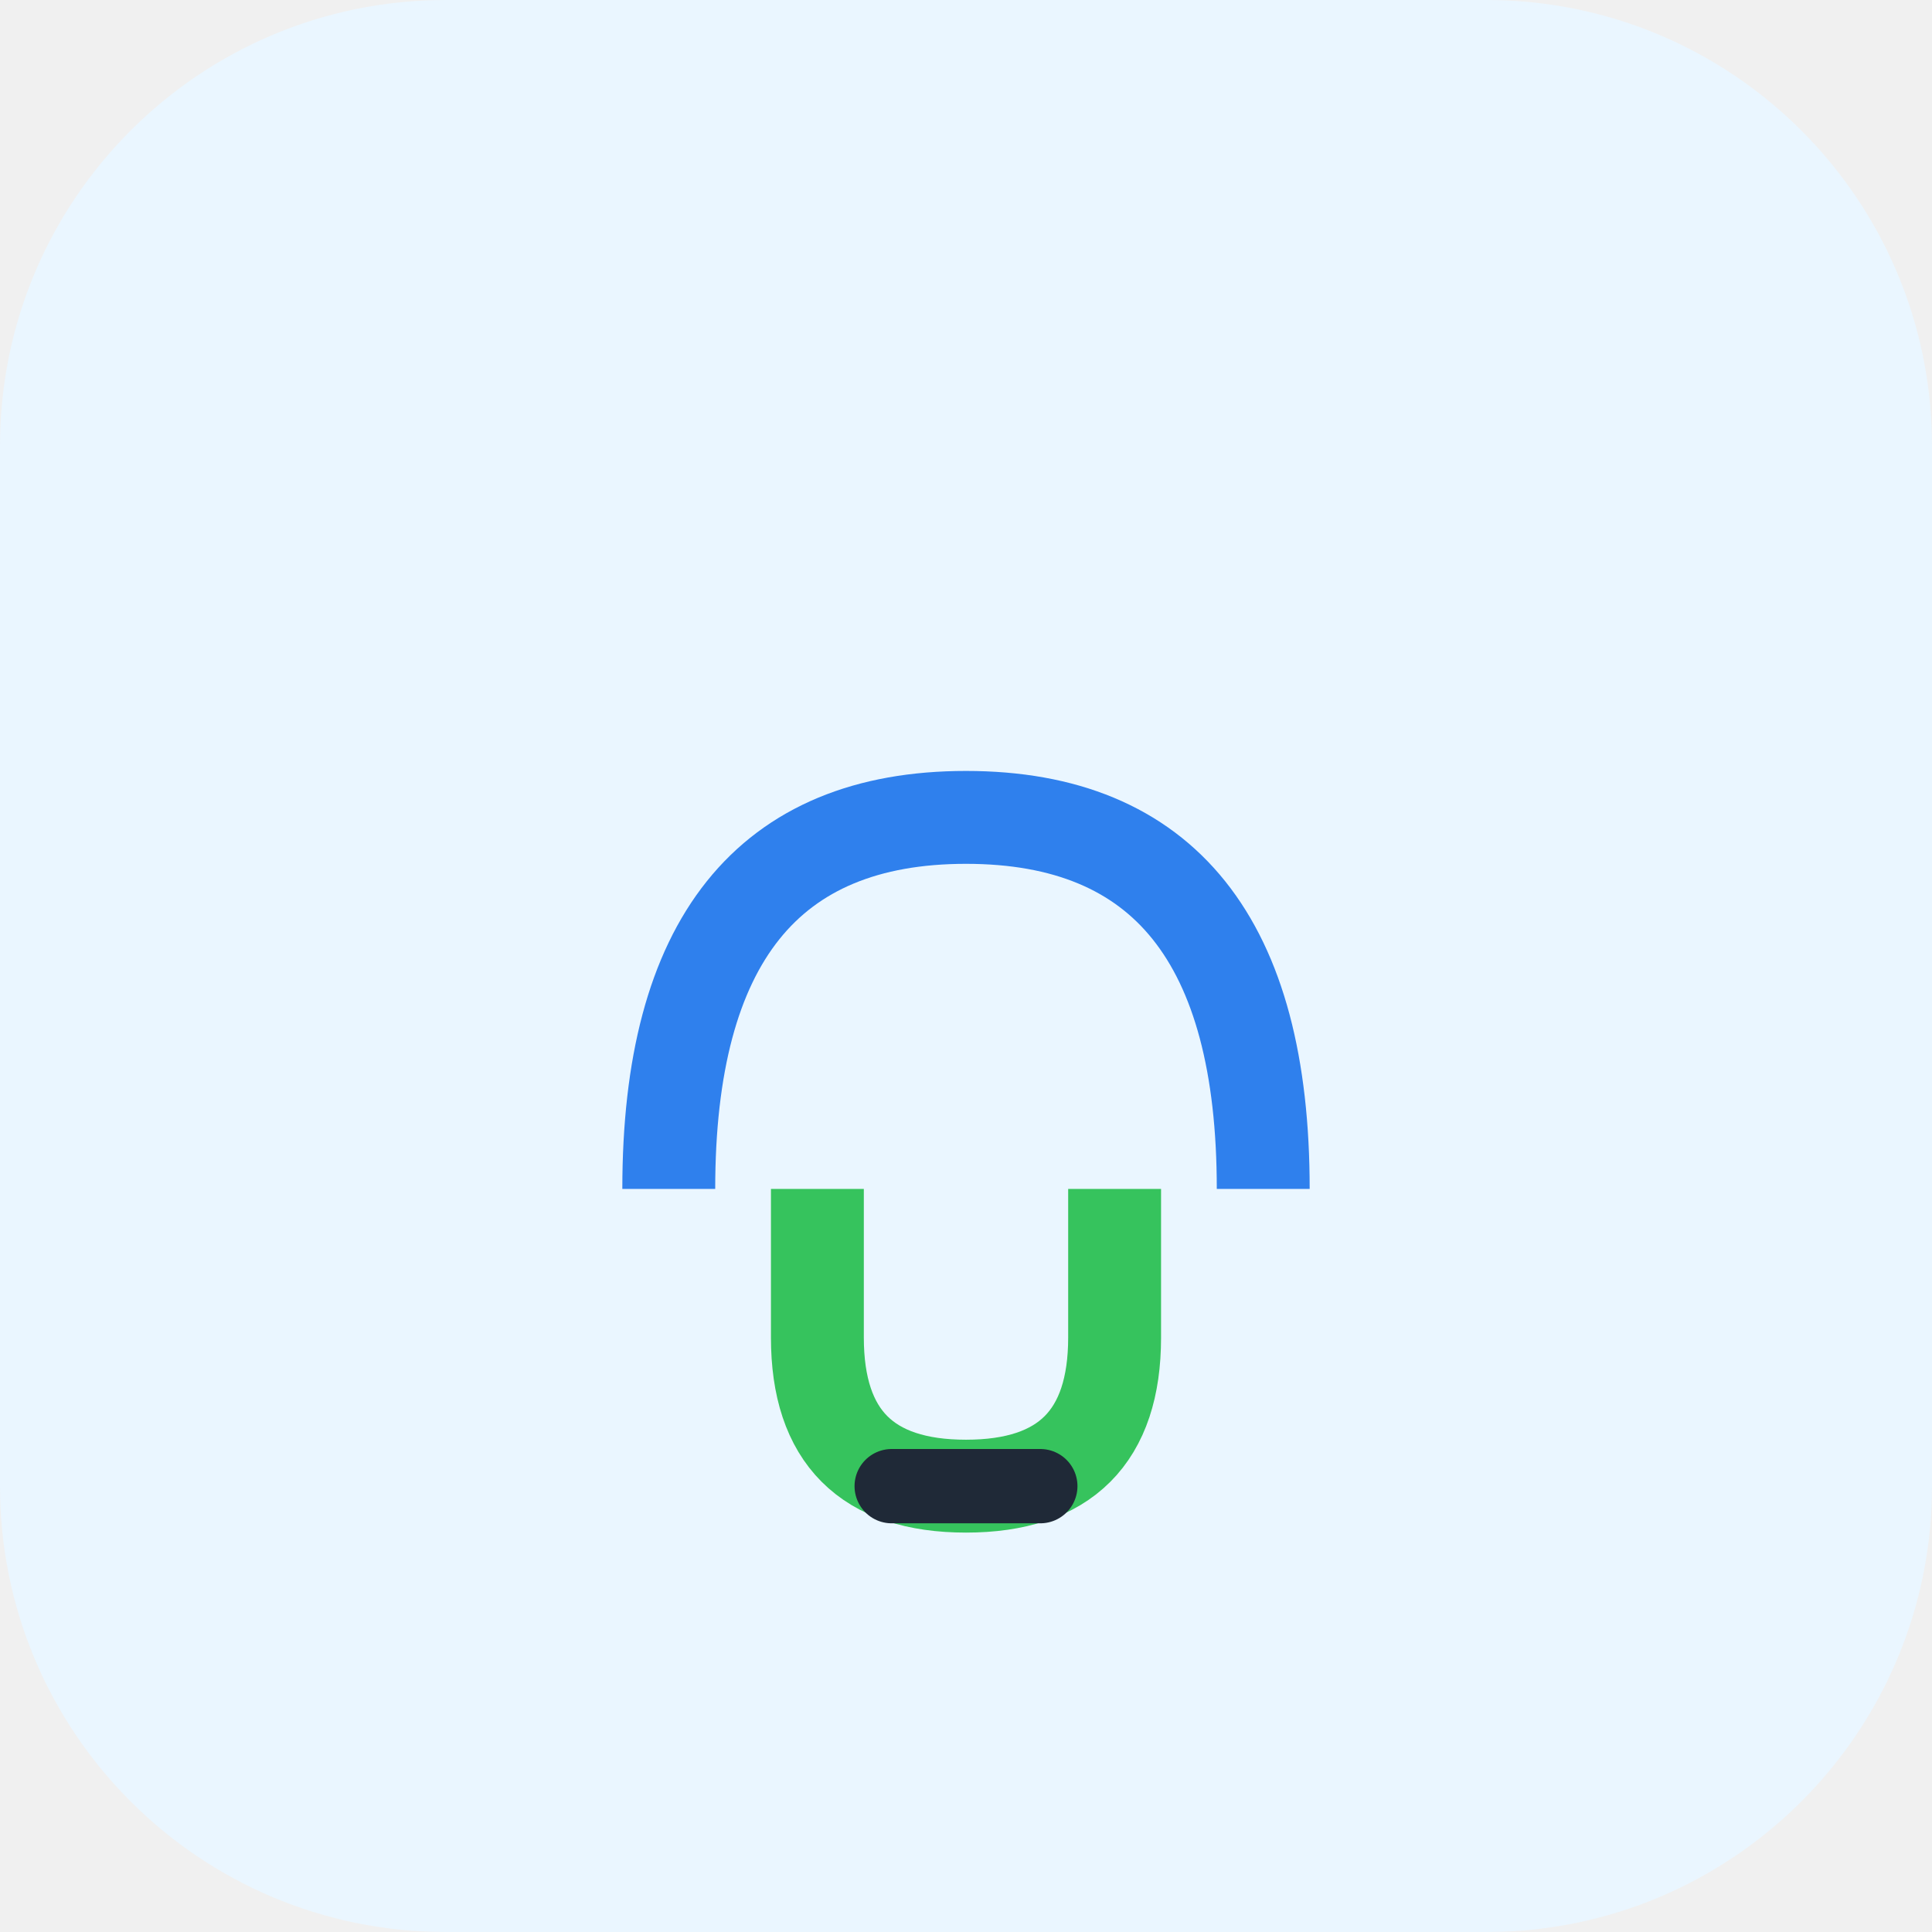
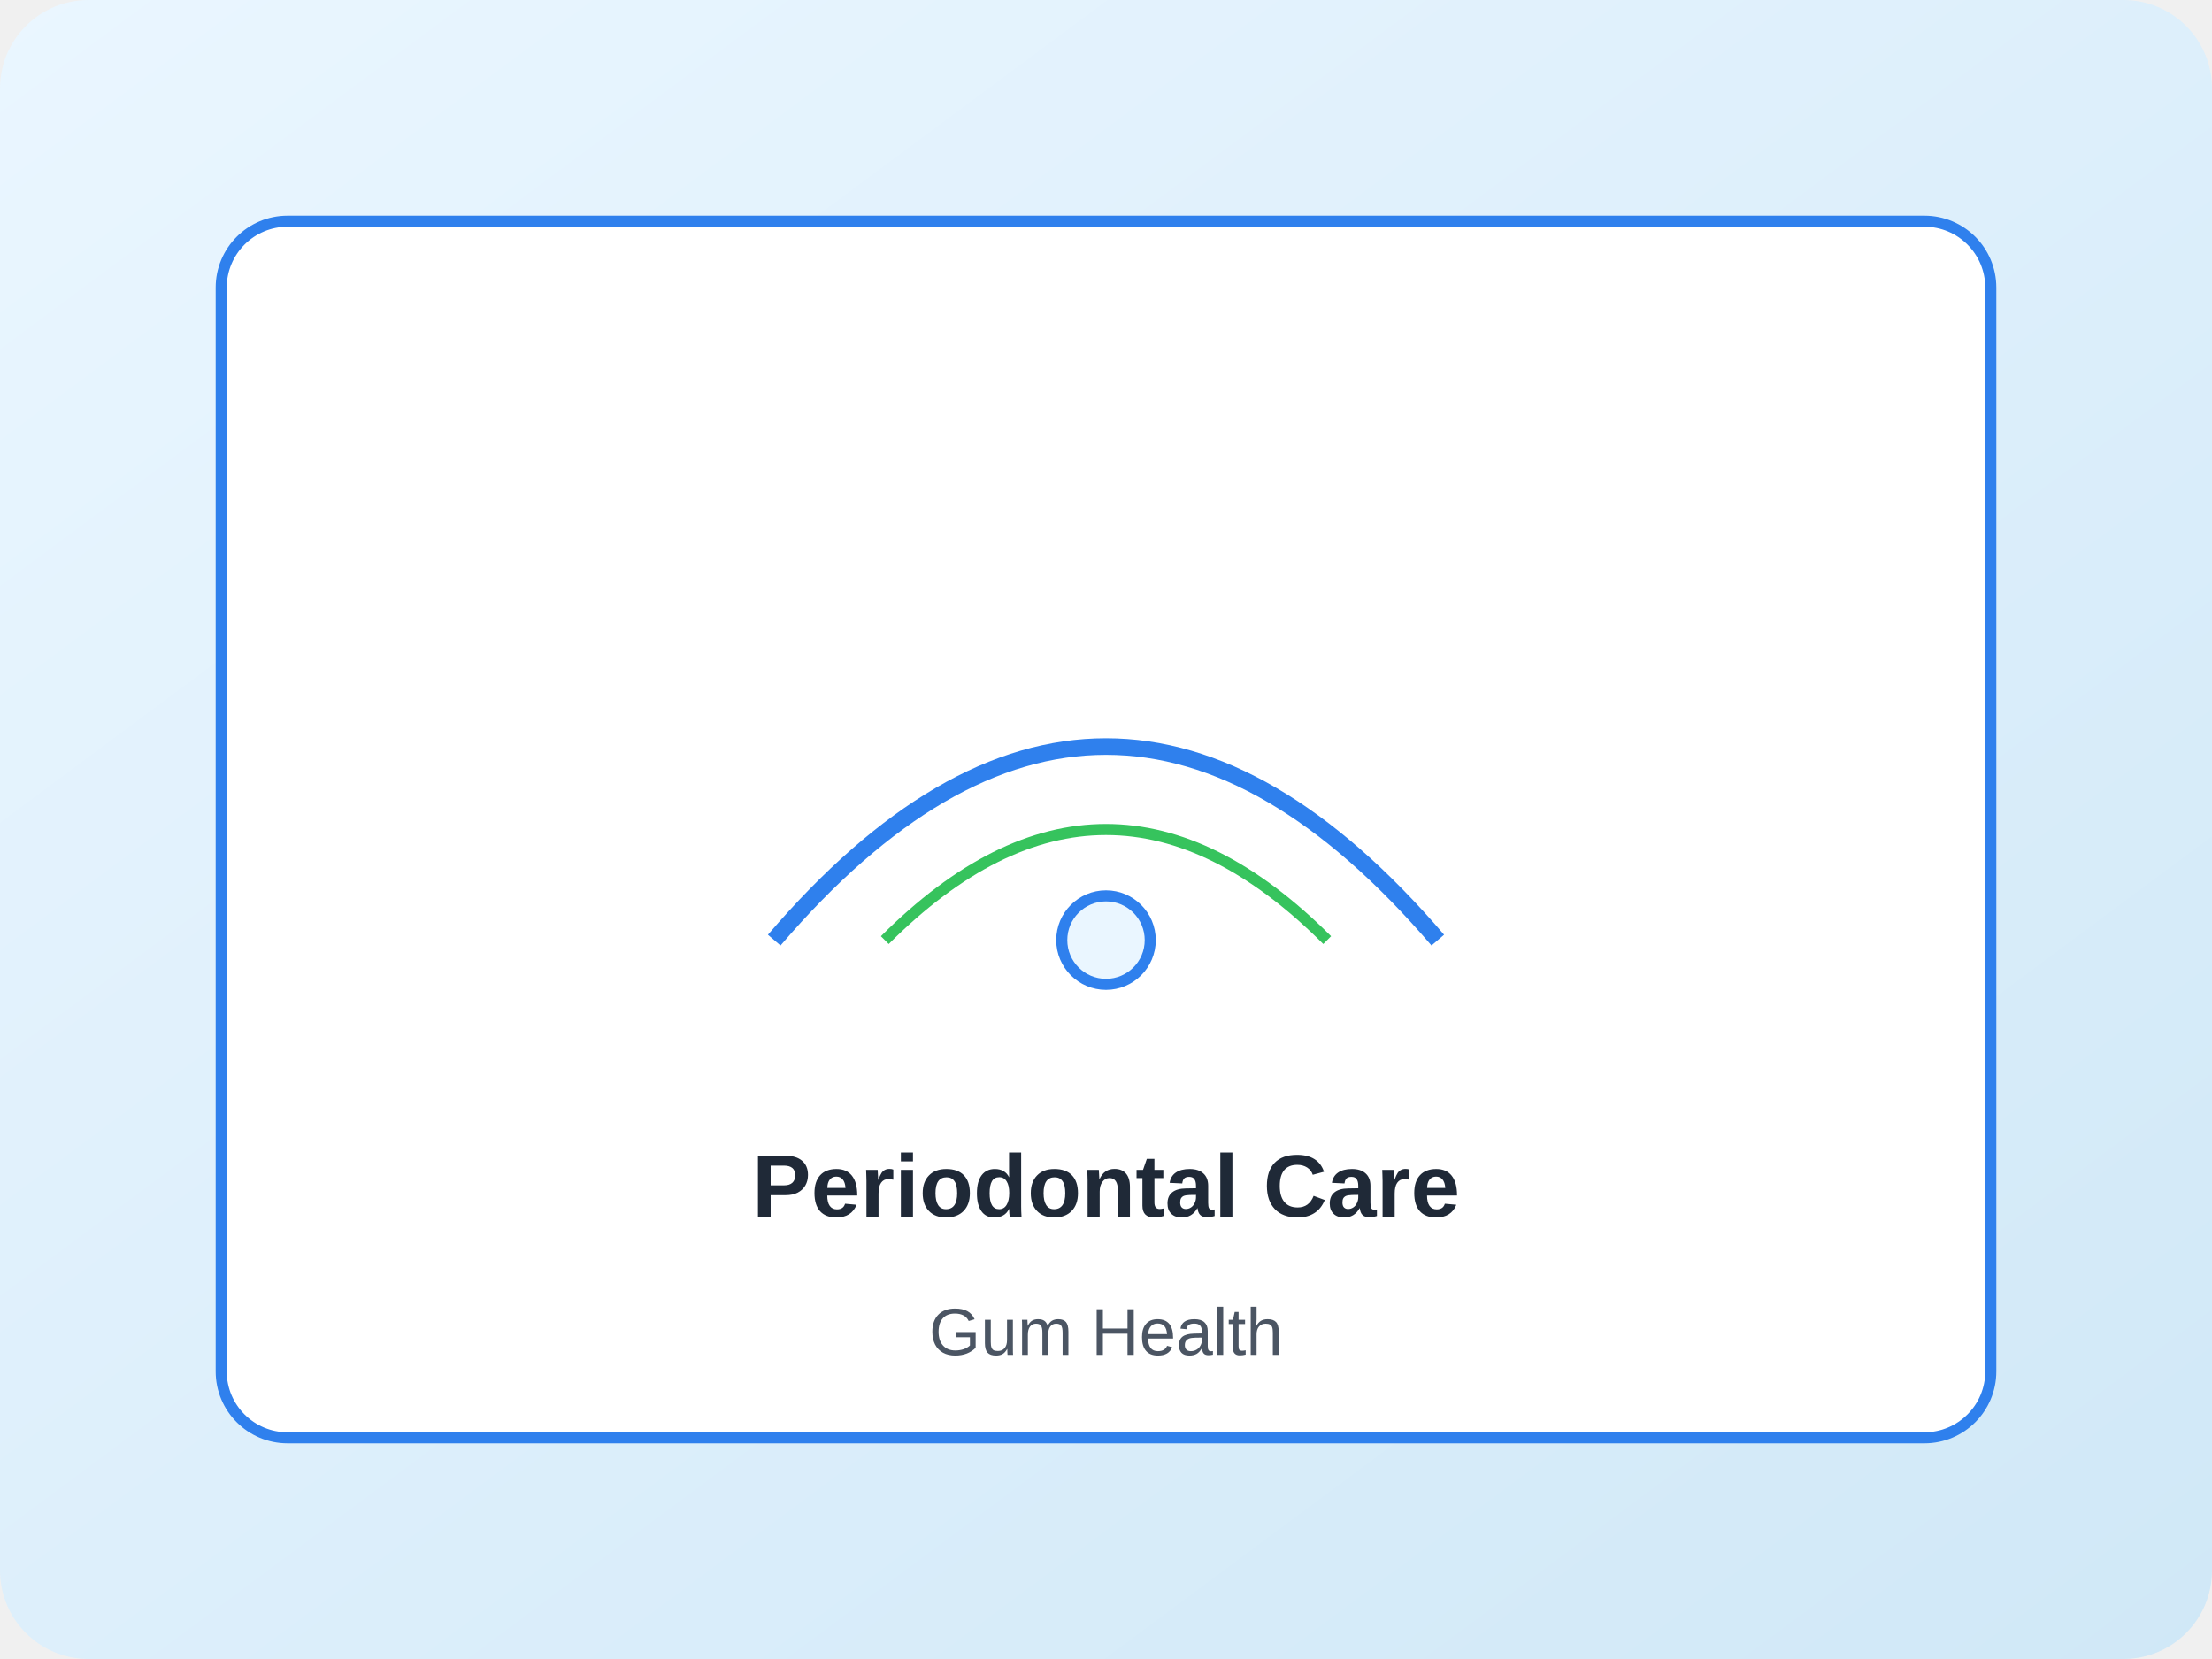
- <svg xmlns="http://www.w3.org/2000/svg" viewBox="0 0 52 52">
-   <rect width="52" height="52" rx="12" fill="#EAF6FF" />
-   <path d="M18 32 Q18 22 26 22 Q34 22 34 32" fill="none" stroke="#2F80ED" stroke-width="2.5" />
-   <path d="M22 32 L22 36 Q22 40 26 40 Q30 40 30 36 L30 32" fill="none" stroke="#36C35D" stroke-width="2.5" />
-   <path d="M24 40 L28 40" stroke="#1F2937" stroke-width="2" stroke-linecap="round" />
+ <svg xmlns="http://www.w3.org/2000/svg" viewBox="0 0 400 300">
+   <defs>
+     <linearGradient id="bg9" x1="0%" y1="0%" x2="100%" y2="100%">
+       <stop offset="0%" style="stop-color:#EAF6FF" />
+       <stop offset="100%" style="stop-color:#d0e8f7" />
+     </linearGradient>
+   </defs>
+   <rect width="400" height="300" fill="url(#bg9)" rx="16" />
+   <rect x="40" y="40" width="320" height="220" fill="#fff" rx="12" stroke="#2F80ED" stroke-width="2" />
+   <path d="M140 170 Q200 100 260 170" fill="none" stroke="#2F80ED" stroke-width="3" />
+   <path d="M160 170 Q200 130 240 170" fill="none" stroke="#36C35D" stroke-width="2" />
+   <circle cx="200" cy="170" r="8" fill="#EAF6FF" stroke="#2F80ED" stroke-width="2" />
+   <text x="200" y="220" text-anchor="middle" fill="#1F2937" font-family="Arial" font-size="16" font-weight="600">Periodontal Care</text>
+   <text x="200" y="245" text-anchor="middle" fill="#4B5563" font-family="Arial" font-size="12">Gum Health</text>
</svg>
